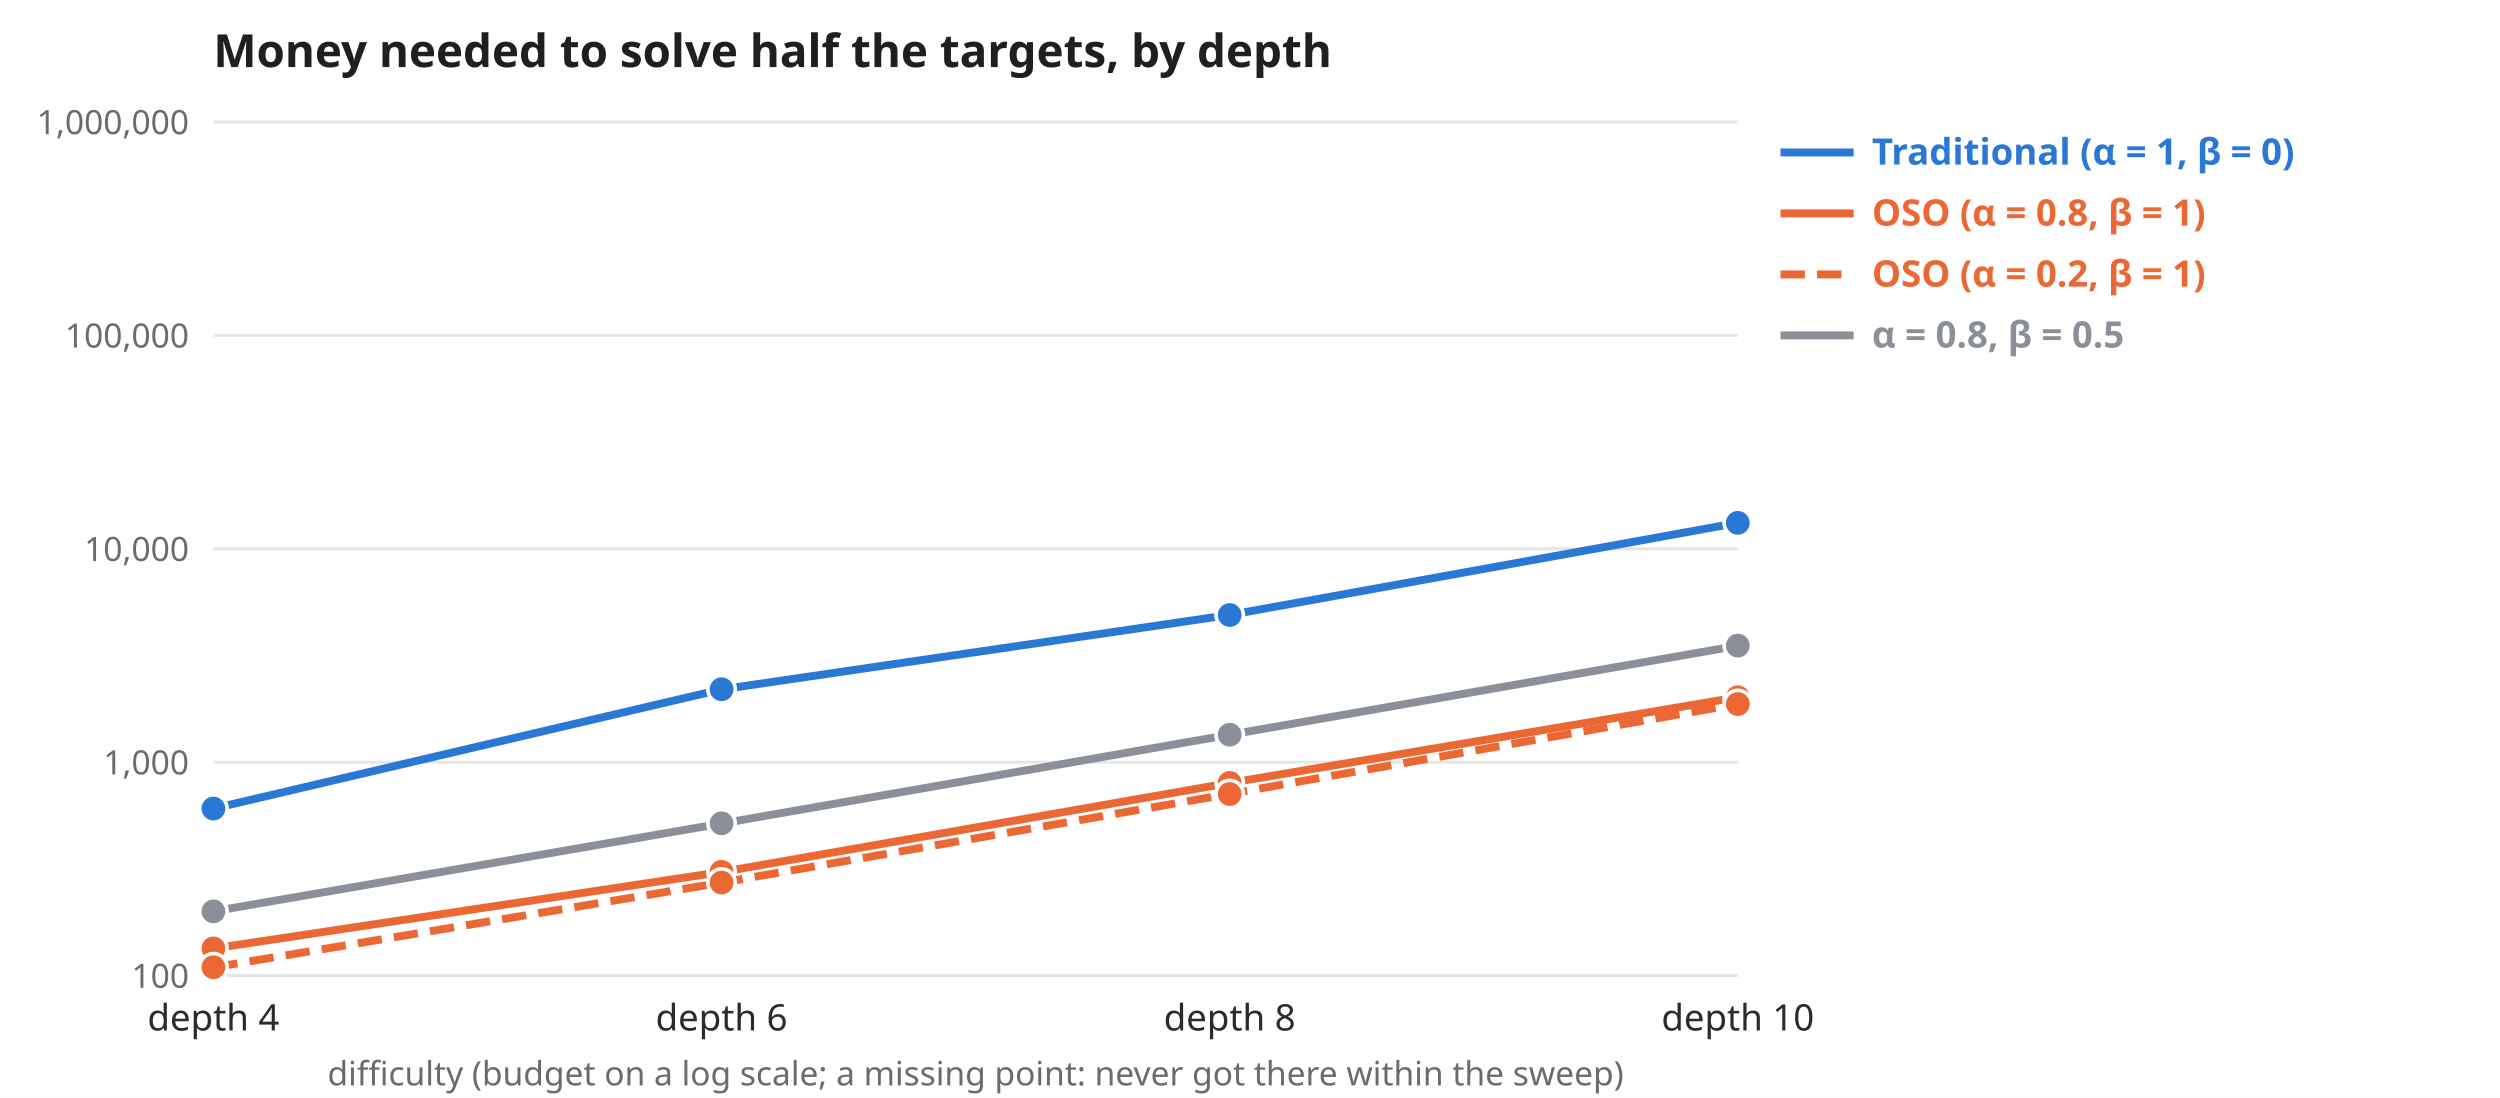
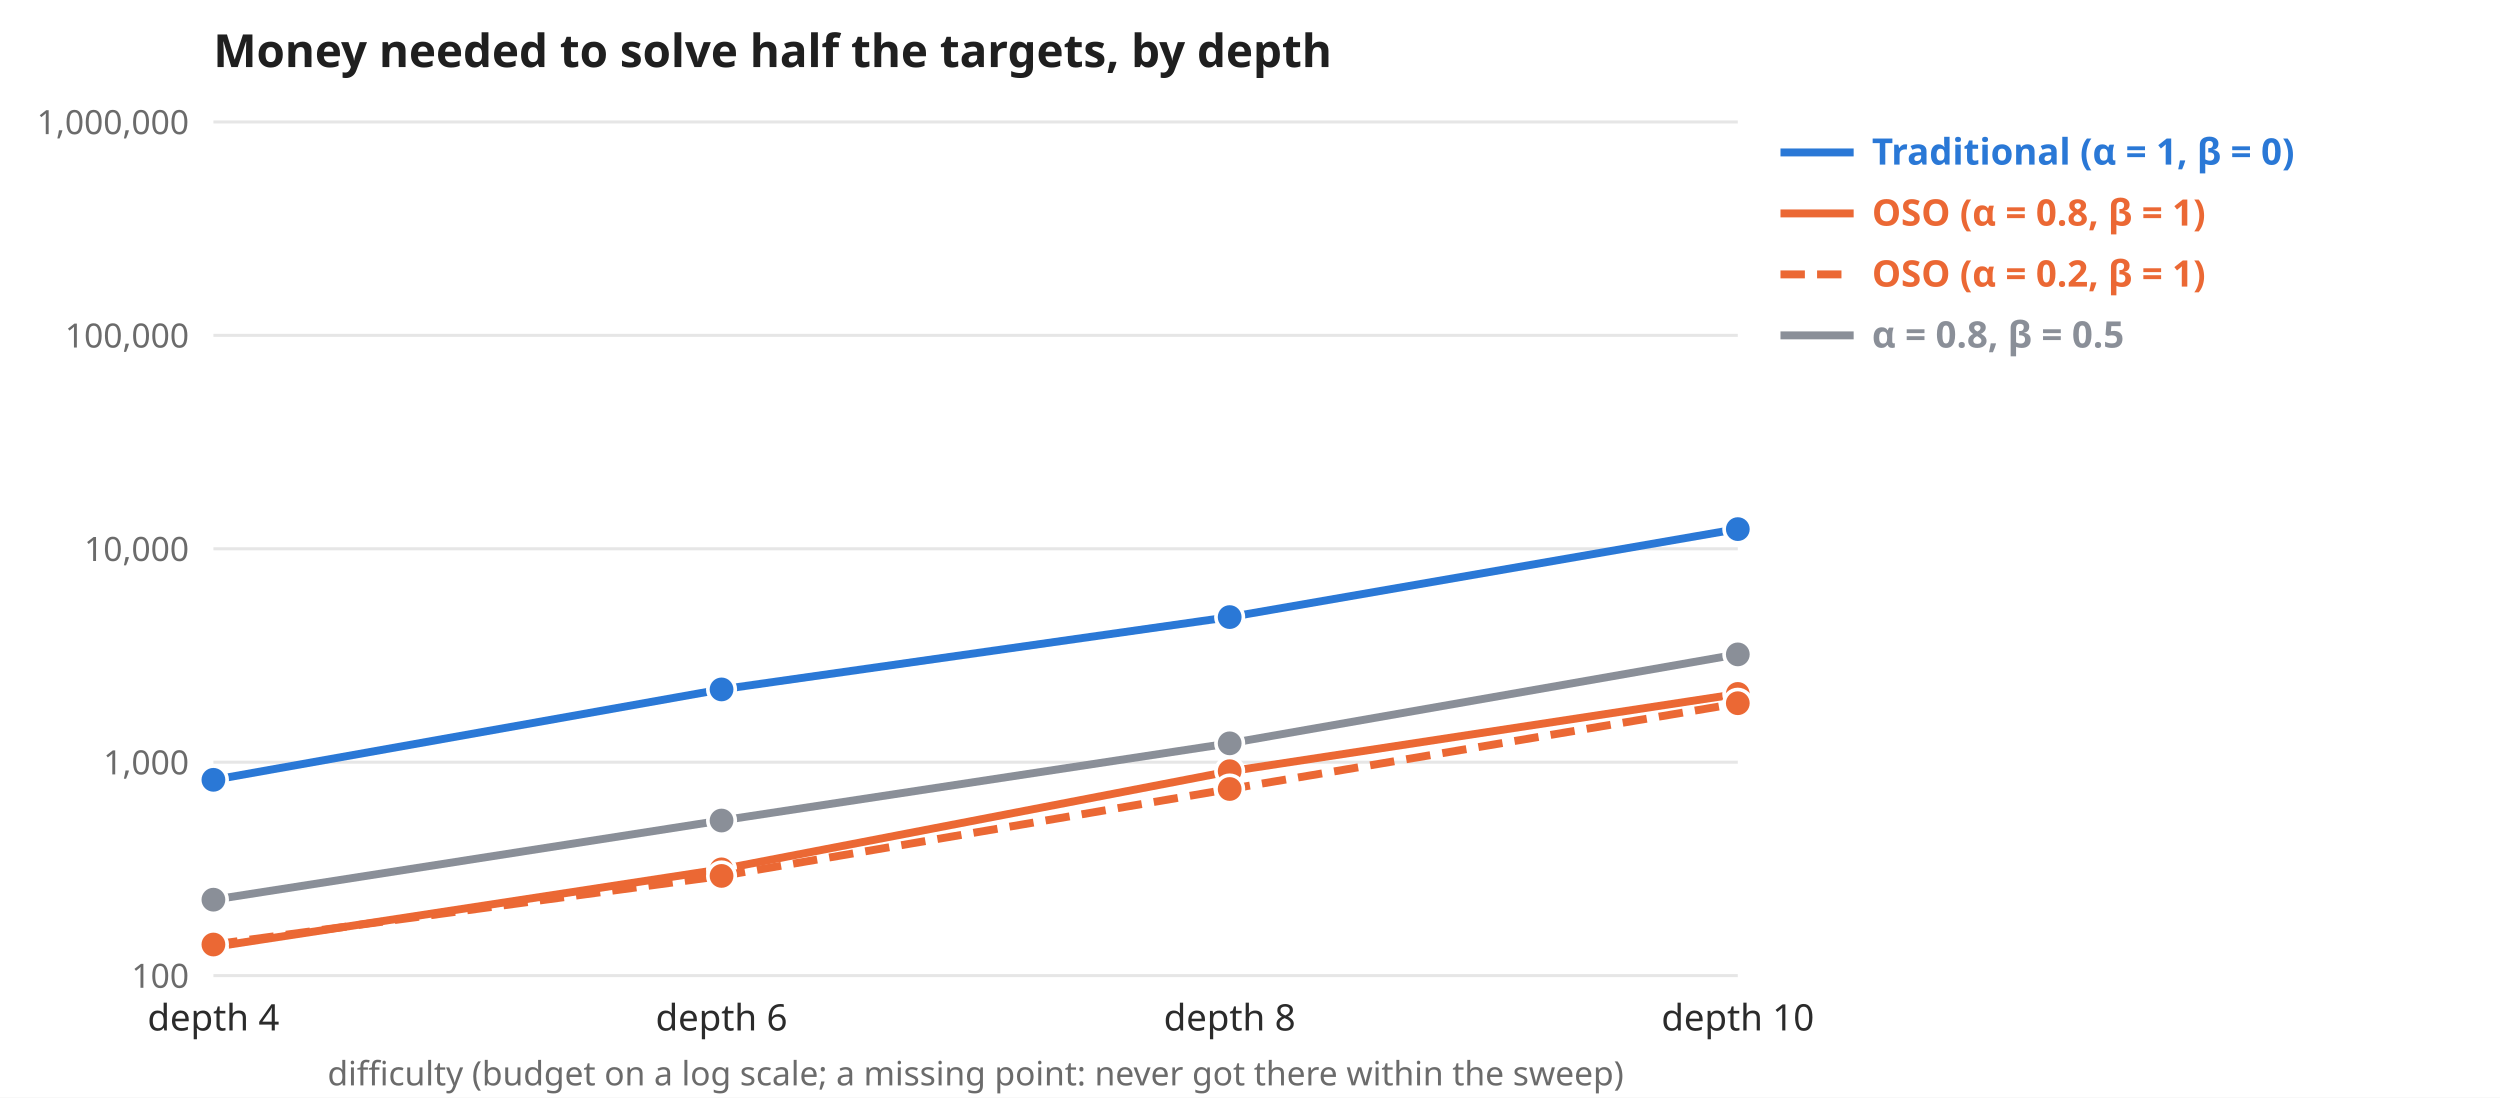
<svg xmlns="http://www.w3.org/2000/svg" viewBox="0 0 820 360" font-family="system-ui, sans-serif">
  <rect width="820" height="360" fill="#fff" />
  <text x="70" y="22" font-size="15" font-weight="700" fill="#1f1f1f">Money needed to solve half the targets, by depth</text>
  <line x1="70" x2="570" y1="320" y2="320" stroke="#e6e6e6" />
  <text x="62" y="324" text-anchor="end" font-size="11" fill="#6b6b6b">100</text>
  <line x1="70" x2="570" y1="250" y2="250" stroke="#e6e6e6" />
  <text x="62" y="254" text-anchor="end" font-size="11" fill="#6b6b6b">1,000</text>
  <line x1="70" x2="570" y1="180" y2="180" stroke="#e6e6e6" />
  <text x="62" y="184" text-anchor="end" font-size="11" fill="#6b6b6b">10,000</text>
  <line x1="70" x2="570" y1="110" y2="110" stroke="#e6e6e6" />
  <text x="62" y="114" text-anchor="end" font-size="11" fill="#6b6b6b">100,000</text>
  <line x1="70" x2="570" y1="40" y2="40" stroke="#e6e6e6" />
  <text x="62" y="44" text-anchor="end" font-size="11" fill="#6b6b6b">1,000,000</text>
  <text x="70" y="338" text-anchor="middle" font-size="12" fill="#2b2b2b">depth 4</text>
  <text x="236.667" y="338" text-anchor="middle" font-size="12" fill="#2b2b2b">depth 6</text>
  <text x="403.333" y="338" text-anchor="middle" font-size="12" fill="#2b2b2b">depth 8</text>
  <text x="570" y="338" text-anchor="middle" font-size="12" fill="#2b2b2b">depth 10</text>
  <text x="320" y="356" text-anchor="middle" font-size="11" fill="#6b6b6b">difficulty (budget on a log scale; a missing point: never got there within the sweep)</text>
-   <path d="M70.0 265.2 L236.7 226.1 L403.3 201.7 L570.0 171.5" fill="none" stroke="#2a78d6" stroke-width="2.6" />
-   <circle cx="70" cy="265.213" r="4.5" fill="#2a78d6" stroke="#fff" stroke-width="1.2" />
-   <circle cx="236.667" cy="226.079" r="4.5" fill="#2a78d6" stroke="#fff" stroke-width="1.2" />
-   <circle cx="403.333" cy="201.724" r="4.5" fill="#2a78d6" stroke="#fff" stroke-width="1.2" />
-   <circle cx="570" cy="171.492" r="4.5" fill="#2a78d6" stroke="#fff" stroke-width="1.2" />
+   <path d="M70.0 255.8 L236.7 226.1 L403.3 202.4 L570.0 173.5" fill="none" stroke="#2a78d6" stroke-width="2.6" />
+   <circle cx="70" cy="255.78" r="4.5" fill="#2a78d6" stroke="#fff" stroke-width="1.2" />
+   <circle cx="236.667" cy="226.133" r="4.5" fill="#2a78d6" stroke="#fff" stroke-width="1.2" />
+   <circle cx="403.333" cy="202.404" r="4.5" fill="#2a78d6" stroke="#fff" stroke-width="1.2" />
+   <circle cx="570" cy="173.549" r="4.5" fill="#2a78d6" stroke="#fff" stroke-width="1.2" />
  <line x1="584" x2="608" y1="50" y2="50" stroke="#2a78d6" stroke-width="2.6" />
  <text x="614" y="54" font-size="12" font-weight="700" fill="#2a78d6">Traditional (α = 1, β = 0)</text>
-   <path d="M70.0 311.1 L236.7 286.0 L403.3 256.8 L570.0 228.7" fill="none" stroke="#eb6834" stroke-width="2.6" />
-   <circle cx="70" cy="311.085" r="4.5" fill="#eb6834" stroke="#fff" stroke-width="1.2" />
-   <circle cx="236.667" cy="285.96" r="4.5" fill="#eb6834" stroke="#fff" stroke-width="1.2" />
-   <circle cx="403.333" cy="256.784" r="4.5" fill="#eb6834" stroke="#fff" stroke-width="1.2" />
-   <circle cx="570" cy="228.688" r="4.5" fill="#eb6834" stroke="#fff" stroke-width="1.2" />
+   <path d="M70.0 310.6 L236.7 285.1 L403.3 253.0 L570.0 227.6" fill="none" stroke="#eb6834" stroke-width="2.6" />
+   <circle cx="70" cy="310.635" r="4.5" fill="#eb6834" stroke="#fff" stroke-width="1.2" />
+   <circle cx="236.667" cy="285.15" r="4.5" fill="#eb6834" stroke="#fff" stroke-width="1.2" />
+   <circle cx="403.333" cy="252.952" r="4.5" fill="#eb6834" stroke="#fff" stroke-width="1.2" />
+   <circle cx="570" cy="227.607" r="4.5" fill="#eb6834" stroke="#fff" stroke-width="1.2" />
  <line x1="584" x2="608" y1="70" y2="70" stroke="#eb6834" stroke-width="2.6" />
  <text x="614" y="74" font-size="12" font-weight="700" fill="#eb6834">OSO (α = 0.8, β = 1)</text>
-   <path d="M70.0 317.3 L236.7 289.5 L403.3 260.4 L570.0 230.9" fill="none" stroke="#eb6834" stroke-width="2.6" stroke-dasharray="8 4" />
-   <circle cx="70" cy="317.251" r="4.5" fill="#eb6834" stroke="#fff" stroke-width="1.2" />
-   <circle cx="236.667" cy="289.482" r="4.5" fill="#eb6834" stroke="#fff" stroke-width="1.2" />
-   <circle cx="403.333" cy="260.448" r="4.5" fill="#eb6834" stroke="#fff" stroke-width="1.2" />
-   <circle cx="570" cy="230.922" r="4.5" fill="#eb6834" stroke="#fff" stroke-width="1.2" />
+   <path d="M70.0 309.8 L236.7 287.3 L403.3 258.8 L570.0 230.7" fill="none" stroke="#eb6834" stroke-width="2.6" stroke-dasharray="8 4" />
+   <circle cx="70" cy="309.804" r="4.5" fill="#eb6834" stroke="#fff" stroke-width="1.2" />
+   <circle cx="236.667" cy="287.302" r="4.5" fill="#eb6834" stroke="#fff" stroke-width="1.2" />
+   <circle cx="403.333" cy="258.791" r="4.5" fill="#eb6834" stroke="#fff" stroke-width="1.2" />
+   <circle cx="570" cy="230.654" r="4.5" fill="#eb6834" stroke="#fff" stroke-width="1.2" />
  <line x1="584" x2="608" y1="90" y2="90" stroke="#eb6834" stroke-width="2.6" stroke-dasharray="8 4" />
  <text x="614" y="94" font-size="12" font-weight="700" fill="#eb6834">OSO (α = 0.2, β = 1)</text>
-   <path d="M70.0 298.9 L236.7 270.1 L403.3 241.0 L570.0 211.8" fill="none" stroke="#8a8f98" stroke-width="2.6" />
-   <circle cx="70" cy="298.928" r="4.5" fill="#8a8f98" stroke="#fff" stroke-width="1.2" />
-   <circle cx="236.667" cy="270.051" r="4.5" fill="#8a8f98" stroke="#fff" stroke-width="1.2" />
-   <circle cx="403.333" cy="240.98" r="4.5" fill="#8a8f98" stroke="#fff" stroke-width="1.2" />
-   <circle cx="570" cy="211.766" r="4.5" fill="#8a8f98" stroke="#fff" stroke-width="1.2" />
+   <path d="M70.0 295.1 L236.7 269.1 L403.3 243.8 L570.0 214.6" fill="none" stroke="#8a8f98" stroke-width="2.6" />
+   <circle cx="70" cy="295.097" r="4.5" fill="#8a8f98" stroke="#fff" stroke-width="1.2" />
+   <circle cx="236.667" cy="269.136" r="4.5" fill="#8a8f98" stroke="#fff" stroke-width="1.2" />
+   <circle cx="403.333" cy="243.816" r="4.5" fill="#8a8f98" stroke="#fff" stroke-width="1.2" />
+   <circle cx="570" cy="214.64" r="4.5" fill="#8a8f98" stroke="#fff" stroke-width="1.2" />
  <line x1="584" x2="608" y1="110" y2="110" stroke="#8a8f98" stroke-width="2.6" />
  <text x="614" y="114" font-size="12" font-weight="700" fill="#8a8f98">α = 0.8, β = 0.5</text>
</svg>
